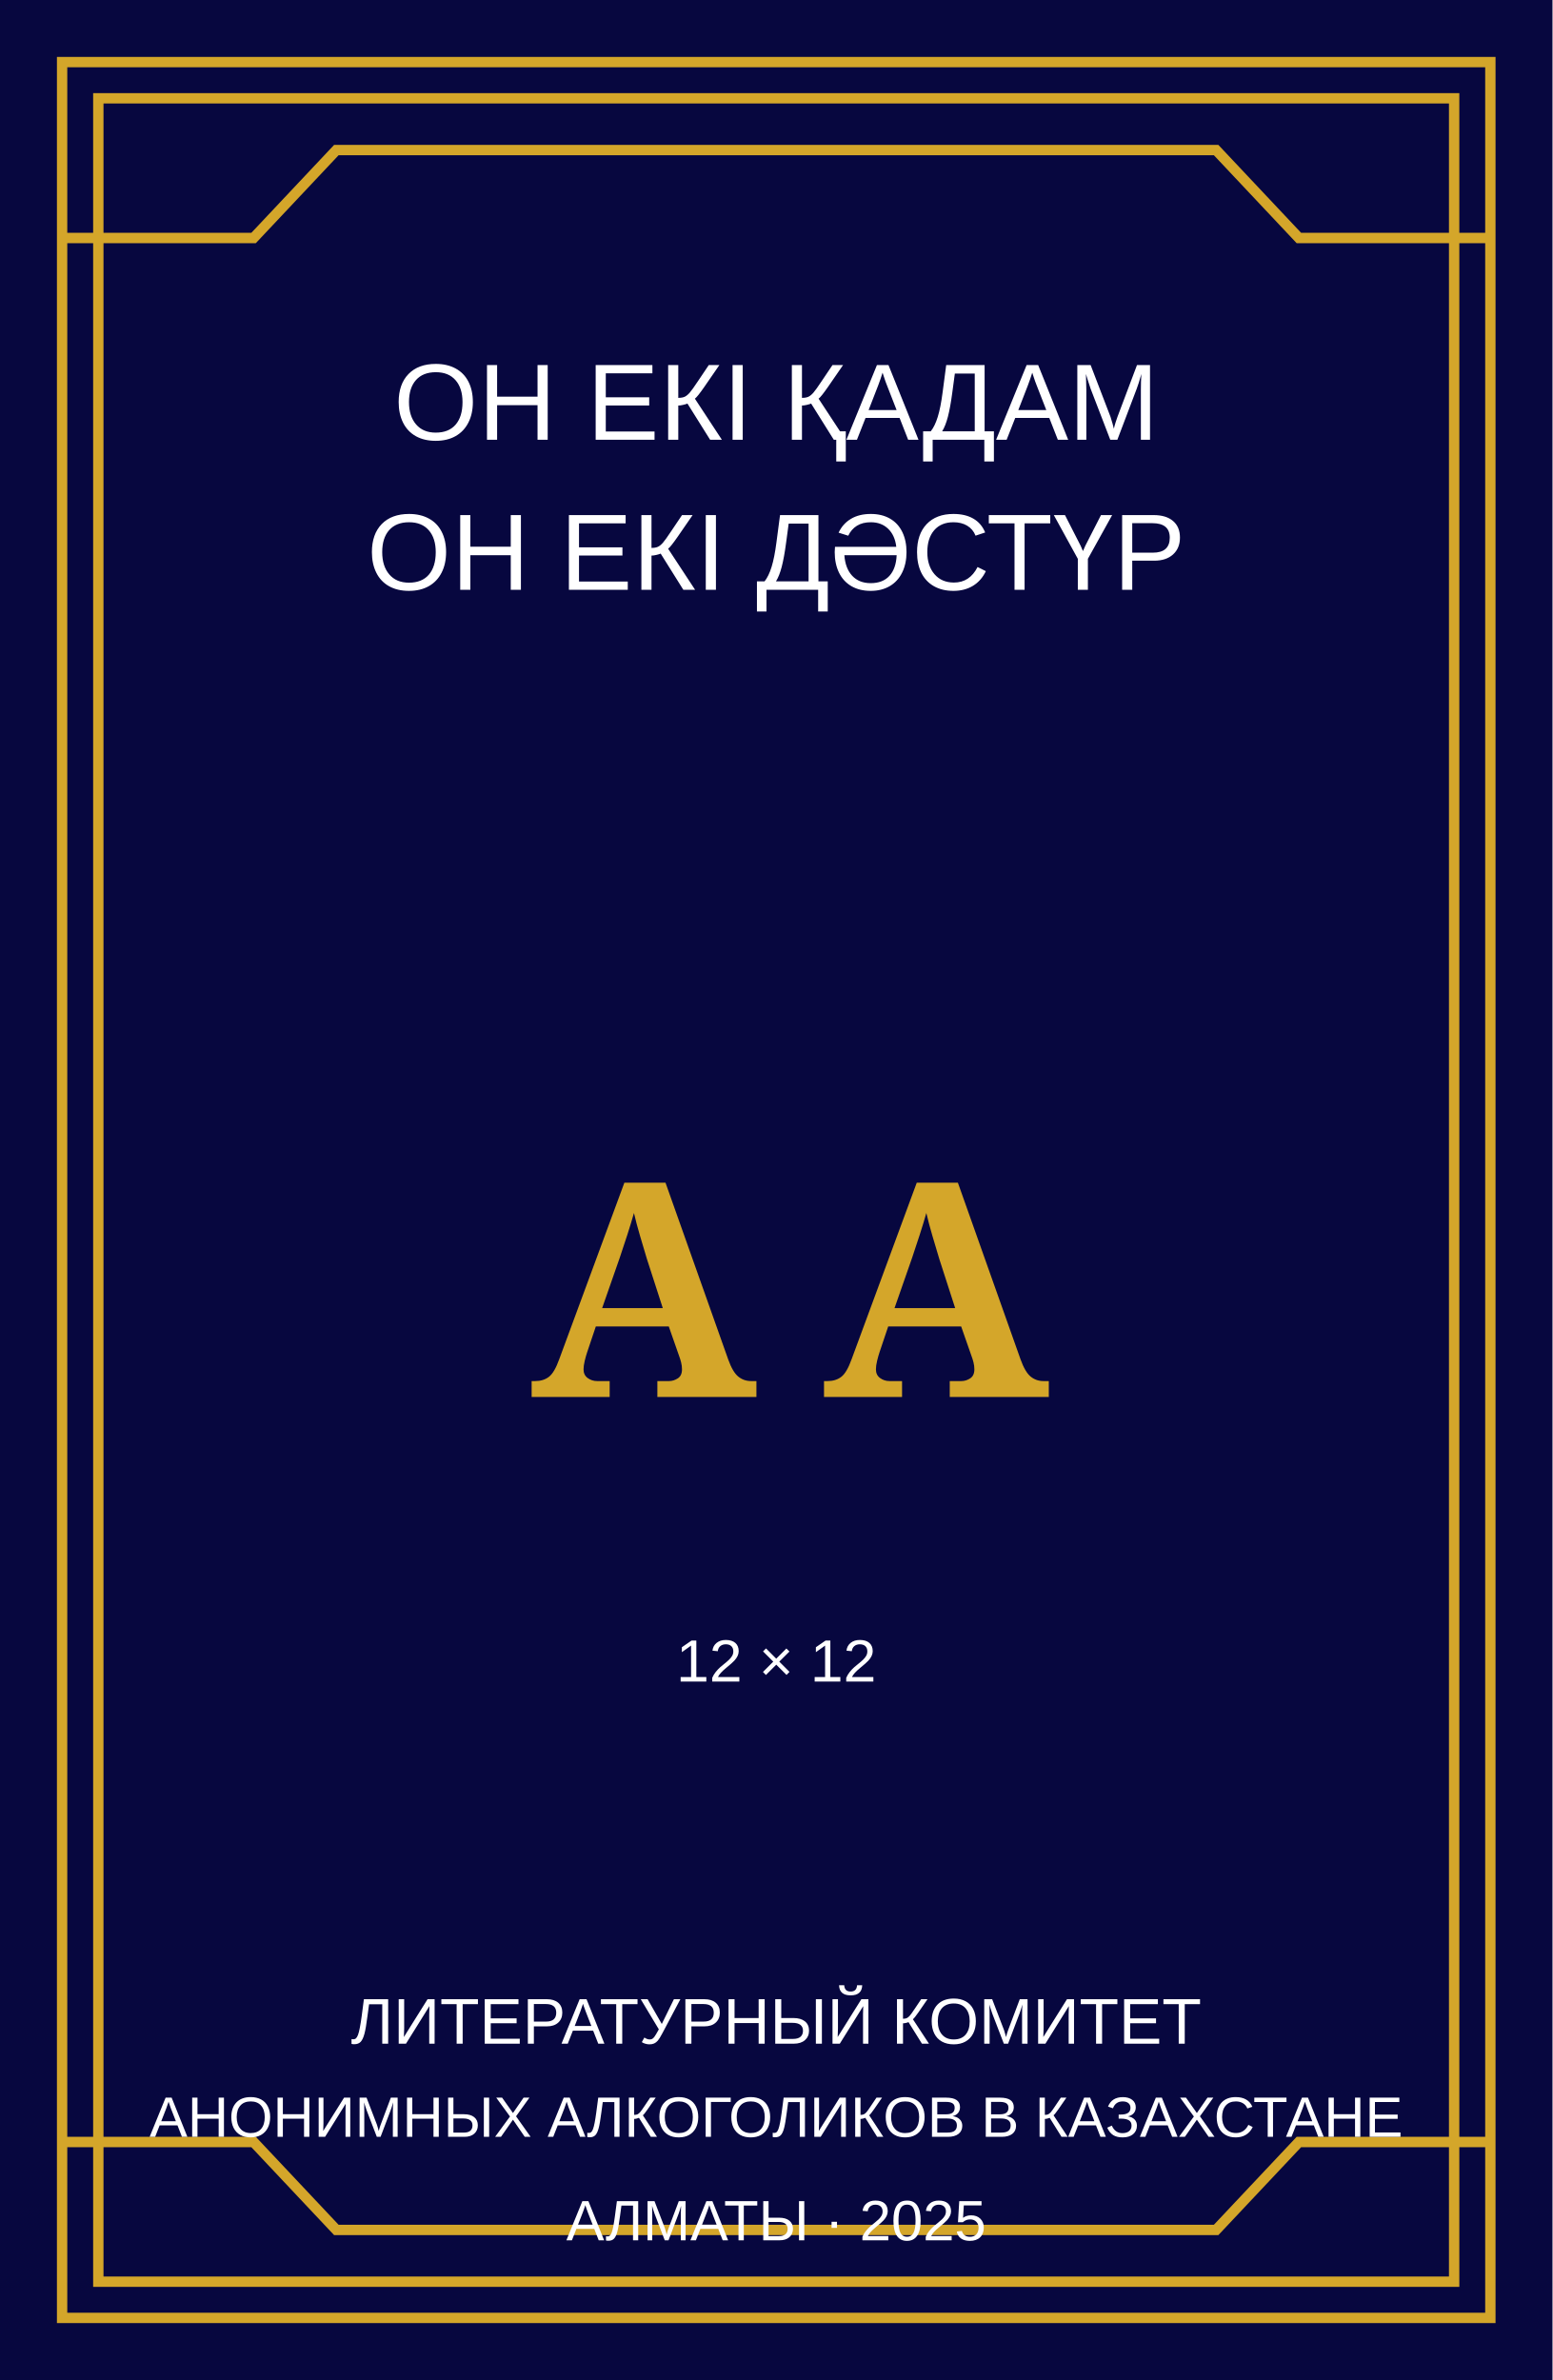
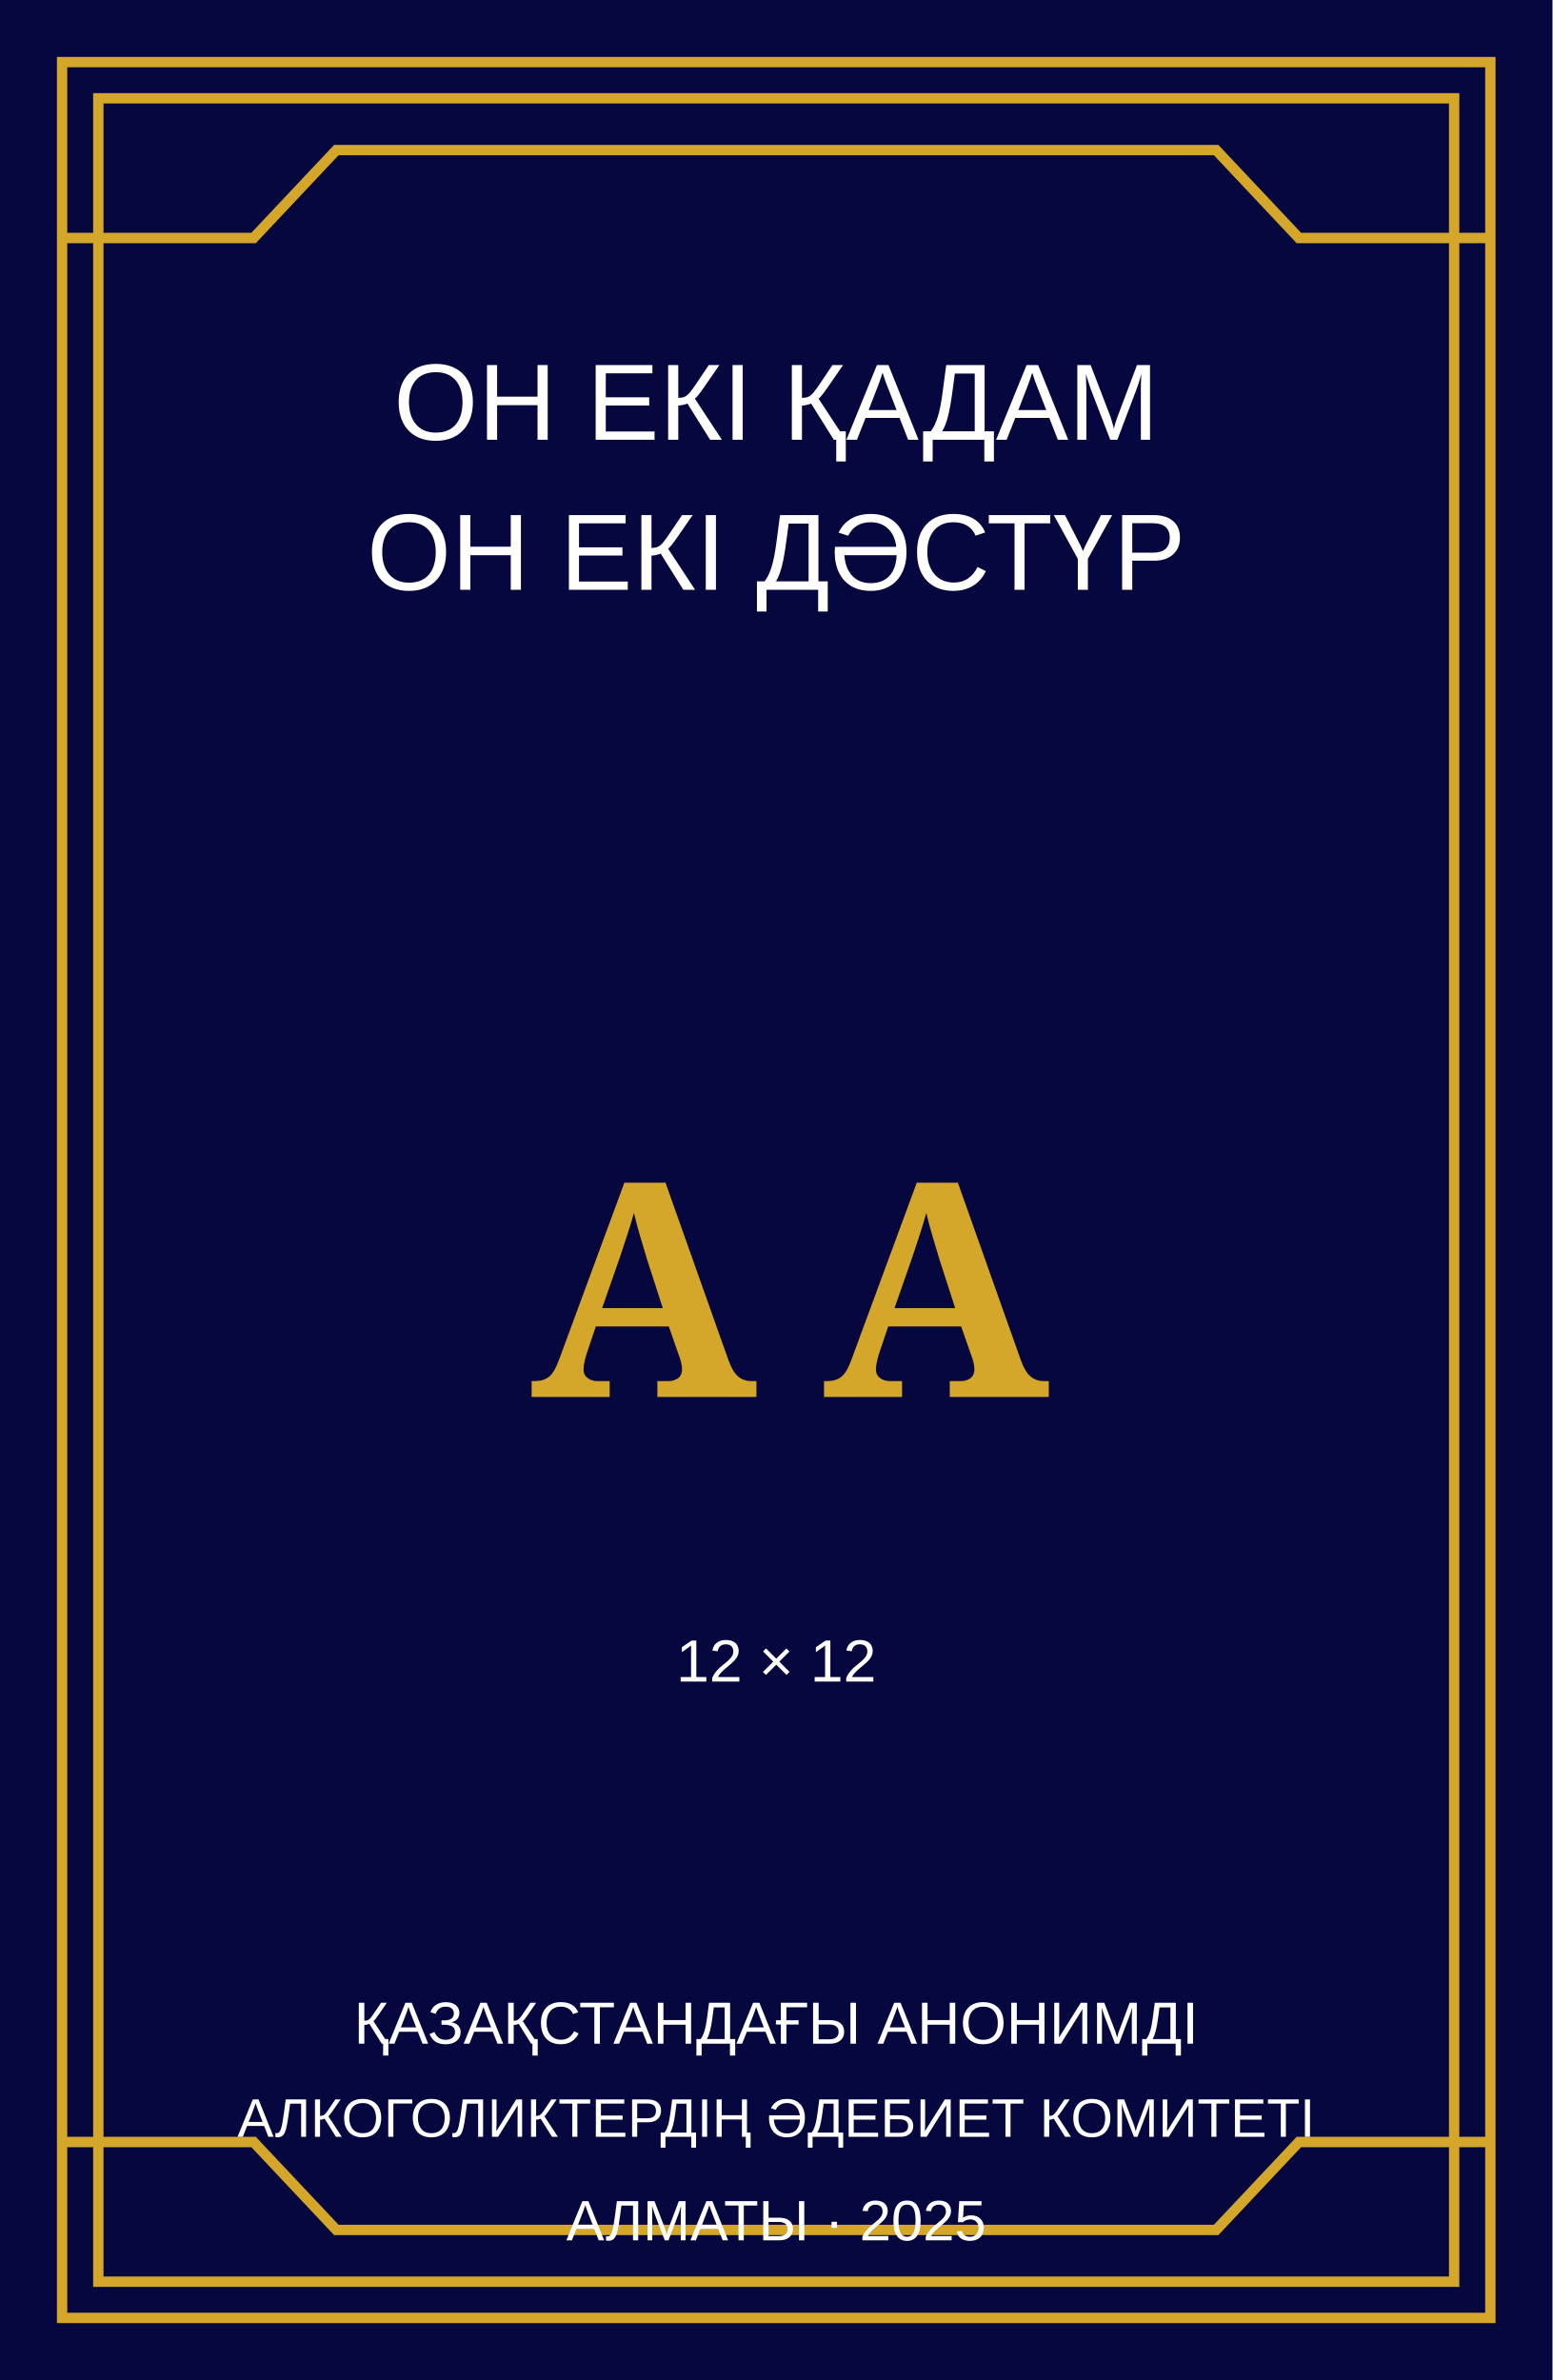
<svg xmlns="http://www.w3.org/2000/svg" width="600" height="920" viewBox="0 0 600 920">
  <rect width="600" height="920" fill="#07073f" />
  <g fill="none" stroke="#d4a62a" stroke-width="4">
    <rect x="24" y="24" width="552" height="872" />
    <rect x="38" y="38" width="524" height="844" />
    <path d="M24 92h74L130 58h340l32 34h74M24 828h74l32 34h340l32-34h74" />
  </g>
  <g fill="#d4a62a" font-family="Georgia,serif" font-size="116" font-weight="700">
    <text x="205" y="540">A</text>
    <text x="318" y="540">A</text>
  </g>
  <g fill="#fff" font-family="Arial,sans-serif">
    <text x="300" y="170" text-anchor="middle" class="title" font-size="42">ОН ЕКІ ҚАДАМ</text>
    <text x="300" y="228" text-anchor="middle" class="title" font-size="42">ОН ЕКІ ДӘСТҮР</text>
    <text x="300" y="650" text-anchor="middle" font-size="23">12 × 12</text>
-     <text x="300" y="790" text-anchor="middle" font-size="25">ЛИТЕРАТУРНЫЙ КОМИТЕТ</text>
-     <text x="300" y="826" text-anchor="middle" font-size="22">АНОНИМНЫХ АЛКОГОЛИКОВ В КАЗАХСТАНЕ</text>
+     <text x="300" y="790" text-anchor="middle" font-size="23">ҚАЗАҚСТАНДАҒЫ АНОНИМДІ</text>
+     <text x="300" y="826" text-anchor="middle" font-size="21">АЛКОГОЛИКТЕРДІҢ ӘДЕБИЕТ КОМИТЕТІ</text>
    <text x="300" y="866" text-anchor="middle" font-size="22">АЛМАТЫ · 2025</text>
  </g>
</svg>
